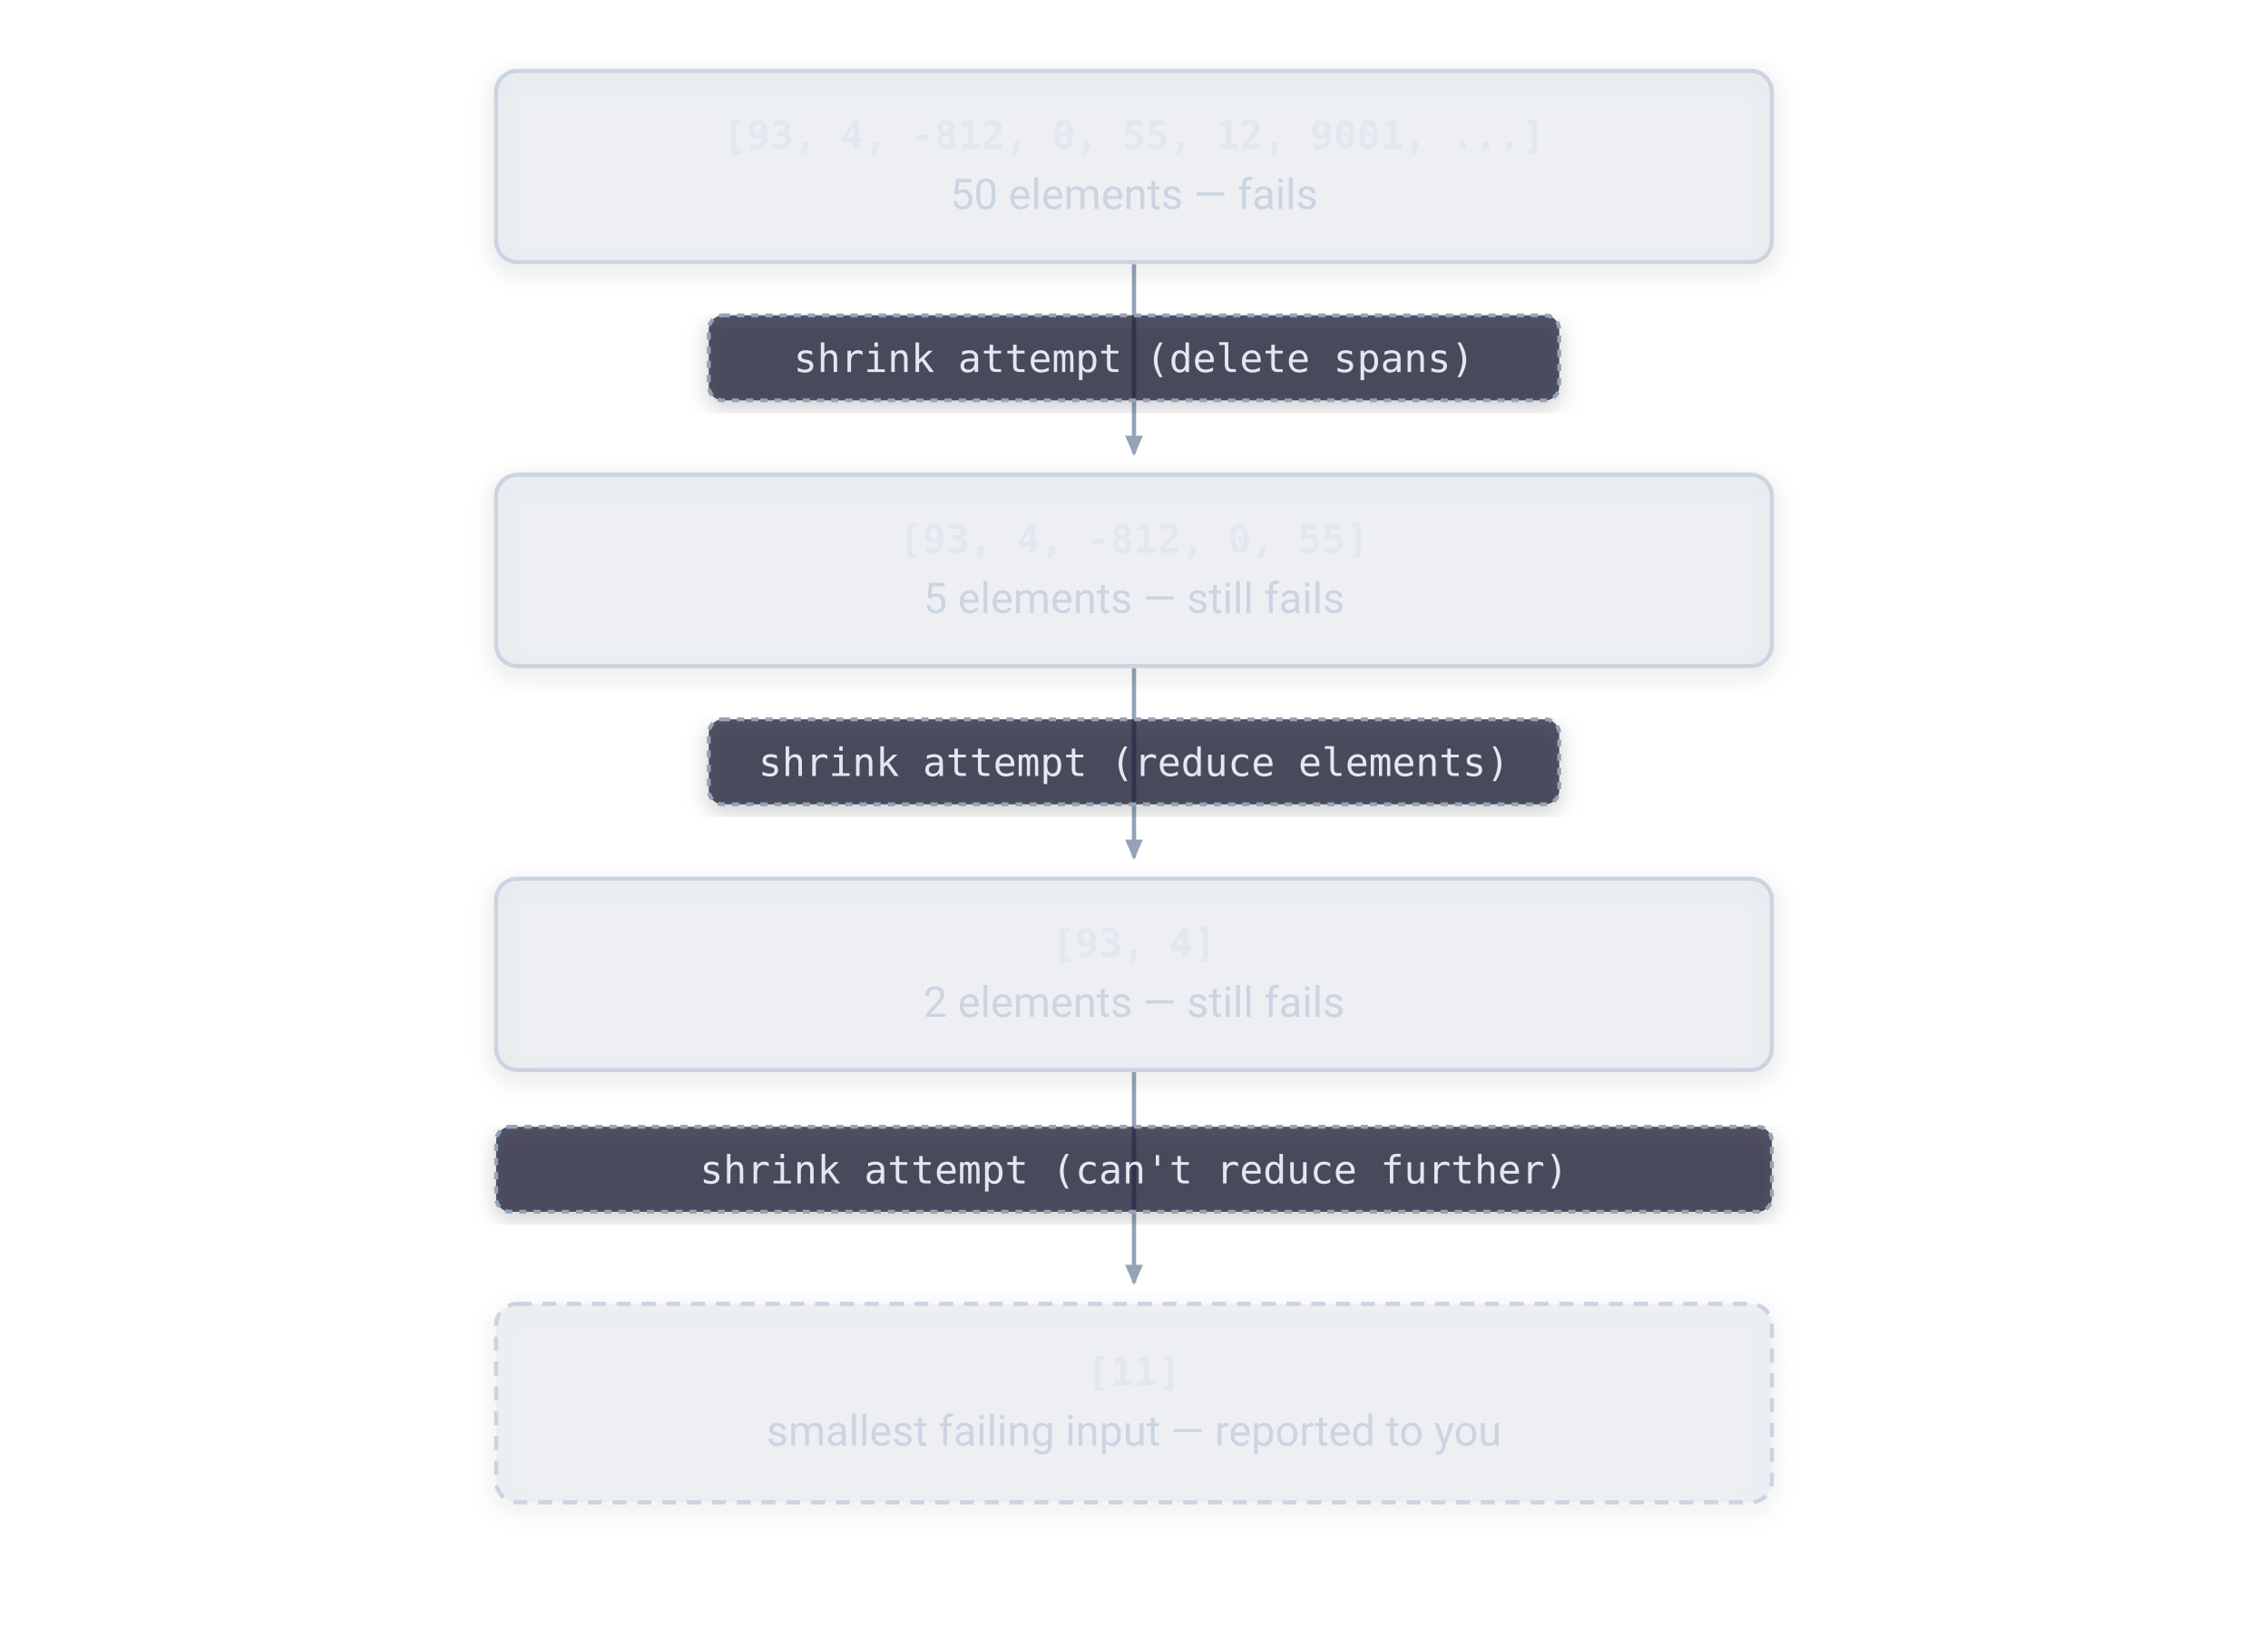
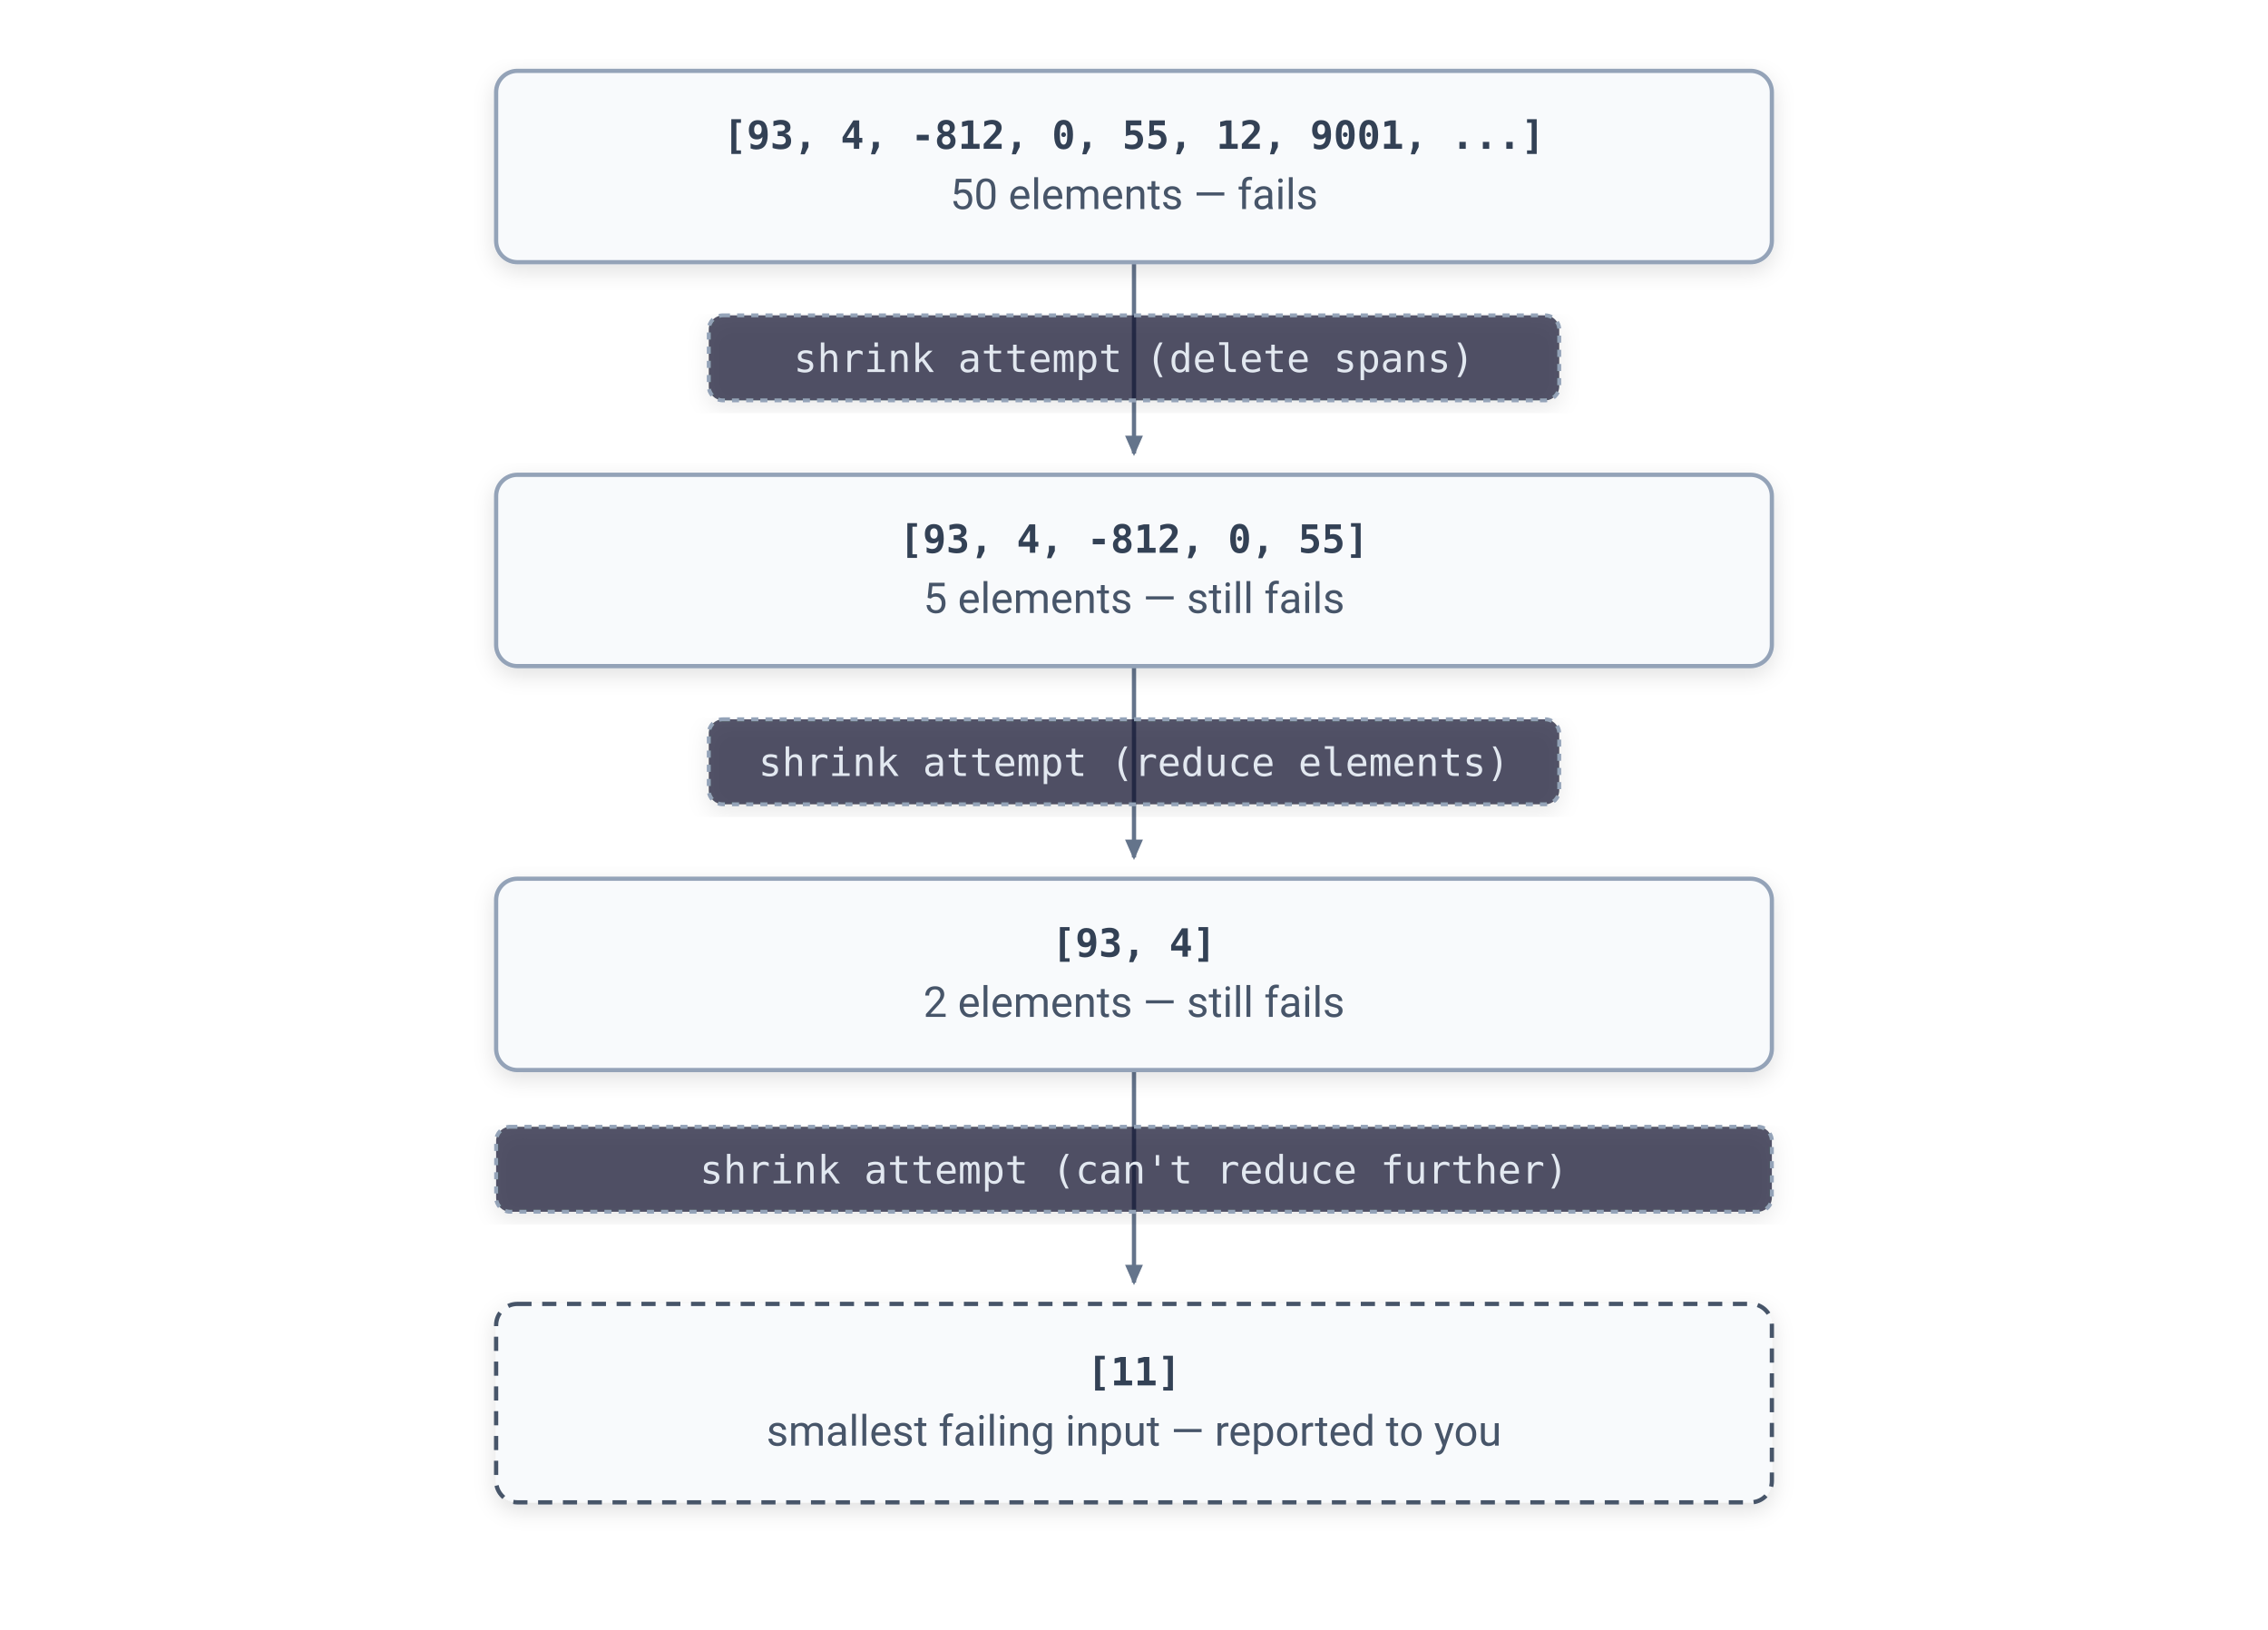
<svg xmlns="http://www.w3.org/2000/svg" viewBox="0 0 640 460" width="640" height="460" style="background: transparent; font-family: -apple-system, BlinkMacSystemFont, 'Segoe UI', Roboto, 'Helvetica Neue', Arial, sans-serif;">
  <defs>
    <filter id="box-shadow" x="-10%" y="-10%" width="125%" height="125%">
-       <feDropShadow dx="0" dy="2" stdDeviation="3" flood-color="#000000" flood-opacity="0.25" />
+       <feDropShadow dx="0" dy="2" stdDeviation="3" flood-color="#000000" flood-opacity="0.12" />
    </filter>
    <marker id="arrow-grey" viewBox="0 0 10 10" refX="7" refY="5" markerWidth="6" markerHeight="6" orient="auto-start-reverse">
-       <path d="M 0 1.5 L 8 5 L 0 8.5 z" fill="#94a3b8" />
+       <path d="M 0 1.5 L 8 5 L 0 8.5 z" fill="#64748b" />
    </marker>
  </defs>
  <style>
-     .node-box { fill: rgba(148, 163, 184, 0.12); stroke: #cbd5e1; stroke-width: 1.2; filter: url(#box-shadow); }
-     .node-terminal { fill: rgba(148, 163, 184, 0.12); stroke: #cbd5e1; stroke-width: 1.2; stroke-dasharray: 4 3; filter: url(#box-shadow); }
+     .node-box { fill: #f8fafc; stroke: #94a3b8; stroke-width: 1.2; filter: url(#box-shadow); }
+     .node-terminal { fill: #f8fafc; stroke: #475569; stroke-width: 1.2; stroke-dasharray: 4 3; filter: url(#box-shadow); }
    .op-box { fill: rgba(15, 23, 42, 0.7); stroke: #94a3b8; stroke-width: 1.1; stroke-dasharray: 2 2; filter: url(#box-shadow); }
-     .edge-line { fill: none; stroke: #94a3b8; stroke-width: 1.2; }
-     .text-title { fill: #f8fafc; font-size: 13px; font-weight: 600; text-anchor: middle; }
-     .text-sub { fill: #cbd5e1; font-size: 12px; font-weight: 400; text-anchor: middle; }
-     .text-code { font-family: ui-monospace, SFMono-Regular, Menlo, Monaco, Consolas, monospace; font-size: 11px; fill: #e2e8f0; }
+     .edge-line { fill: none; stroke: #64748b; stroke-width: 1.2; }
+     .text-title { fill: #1e293b; font-size: 13px; font-weight: 600; text-anchor: middle; }
+     .text-sub { fill: #475569; font-size: 12px; font-weight: 400; text-anchor: middle; }
+     .text-code { font-family: ui-monospace, SFMono-Regular, Menlo, Monaco, Consolas, monospace; font-size: 11px; fill: #334155; }
    .text-op { font-family: ui-monospace, SFMono-Regular, Menlo, Monaco, Consolas, monospace; font-size: 11px; fill: #e2e8f0; font-weight: 500; text-anchor: middle; }
  </style>
  <line x1="320" y1="74" x2="320" y2="128" class="edge-line" marker-end="url(#arrow-grey)" />
  <line x1="320" y1="188" x2="320" y2="242" class="edge-line" marker-end="url(#arrow-grey)" />
  <line x1="320" y1="302" x2="320" y2="362" class="edge-line" marker-end="url(#arrow-grey)" />
  <rect x="200" y="89" width="240" height="24" rx="4" class="op-box" />
  <text x="320" y="105" class="text-op">shrink attempt (delete spans)</text>
  <rect x="200" y="203" width="240" height="24" rx="4" class="op-box" />
  <text x="320" y="219" class="text-op">shrink attempt (reduce elements)</text>
  <rect x="140" y="318" width="360" height="24" rx="4" class="op-box" />
  <text x="320" y="334" class="text-op">shrink attempt (can't reduce further)</text>
  <rect x="140" y="20" width="360" height="54" rx="6" class="node-box" />
  <text x="320" y="42" class="text-title">
    <tspan class="text-code">[93, 4, -812, 0, 55, 12, 9001, ...]</tspan>
  </text>
  <text x="320" y="59" class="text-sub">50 elements — fails</text>
  <rect x="140" y="134" width="360" height="54" rx="6" class="node-box" />
  <text x="320" y="156" class="text-title">
    <tspan class="text-code">[93, 4, -812, 0, 55]</tspan>
  </text>
  <text x="320" y="173" class="text-sub">5 elements — still fails</text>
  <rect x="140" y="248" width="360" height="54" rx="6" class="node-box" />
  <text x="320" y="270" class="text-title">
    <tspan class="text-code">[93, 4]</tspan>
  </text>
  <text x="320" y="287" class="text-sub">2 elements — still fails</text>
  <rect x="140" y="368" width="360" height="56" rx="6" class="node-terminal" />
  <text x="320" y="391" class="text-title">
    <tspan class="text-code">[11]</tspan>
  </text>
  <text x="320" y="408" class="text-sub">smallest failing input — reported to you</text>
</svg>
